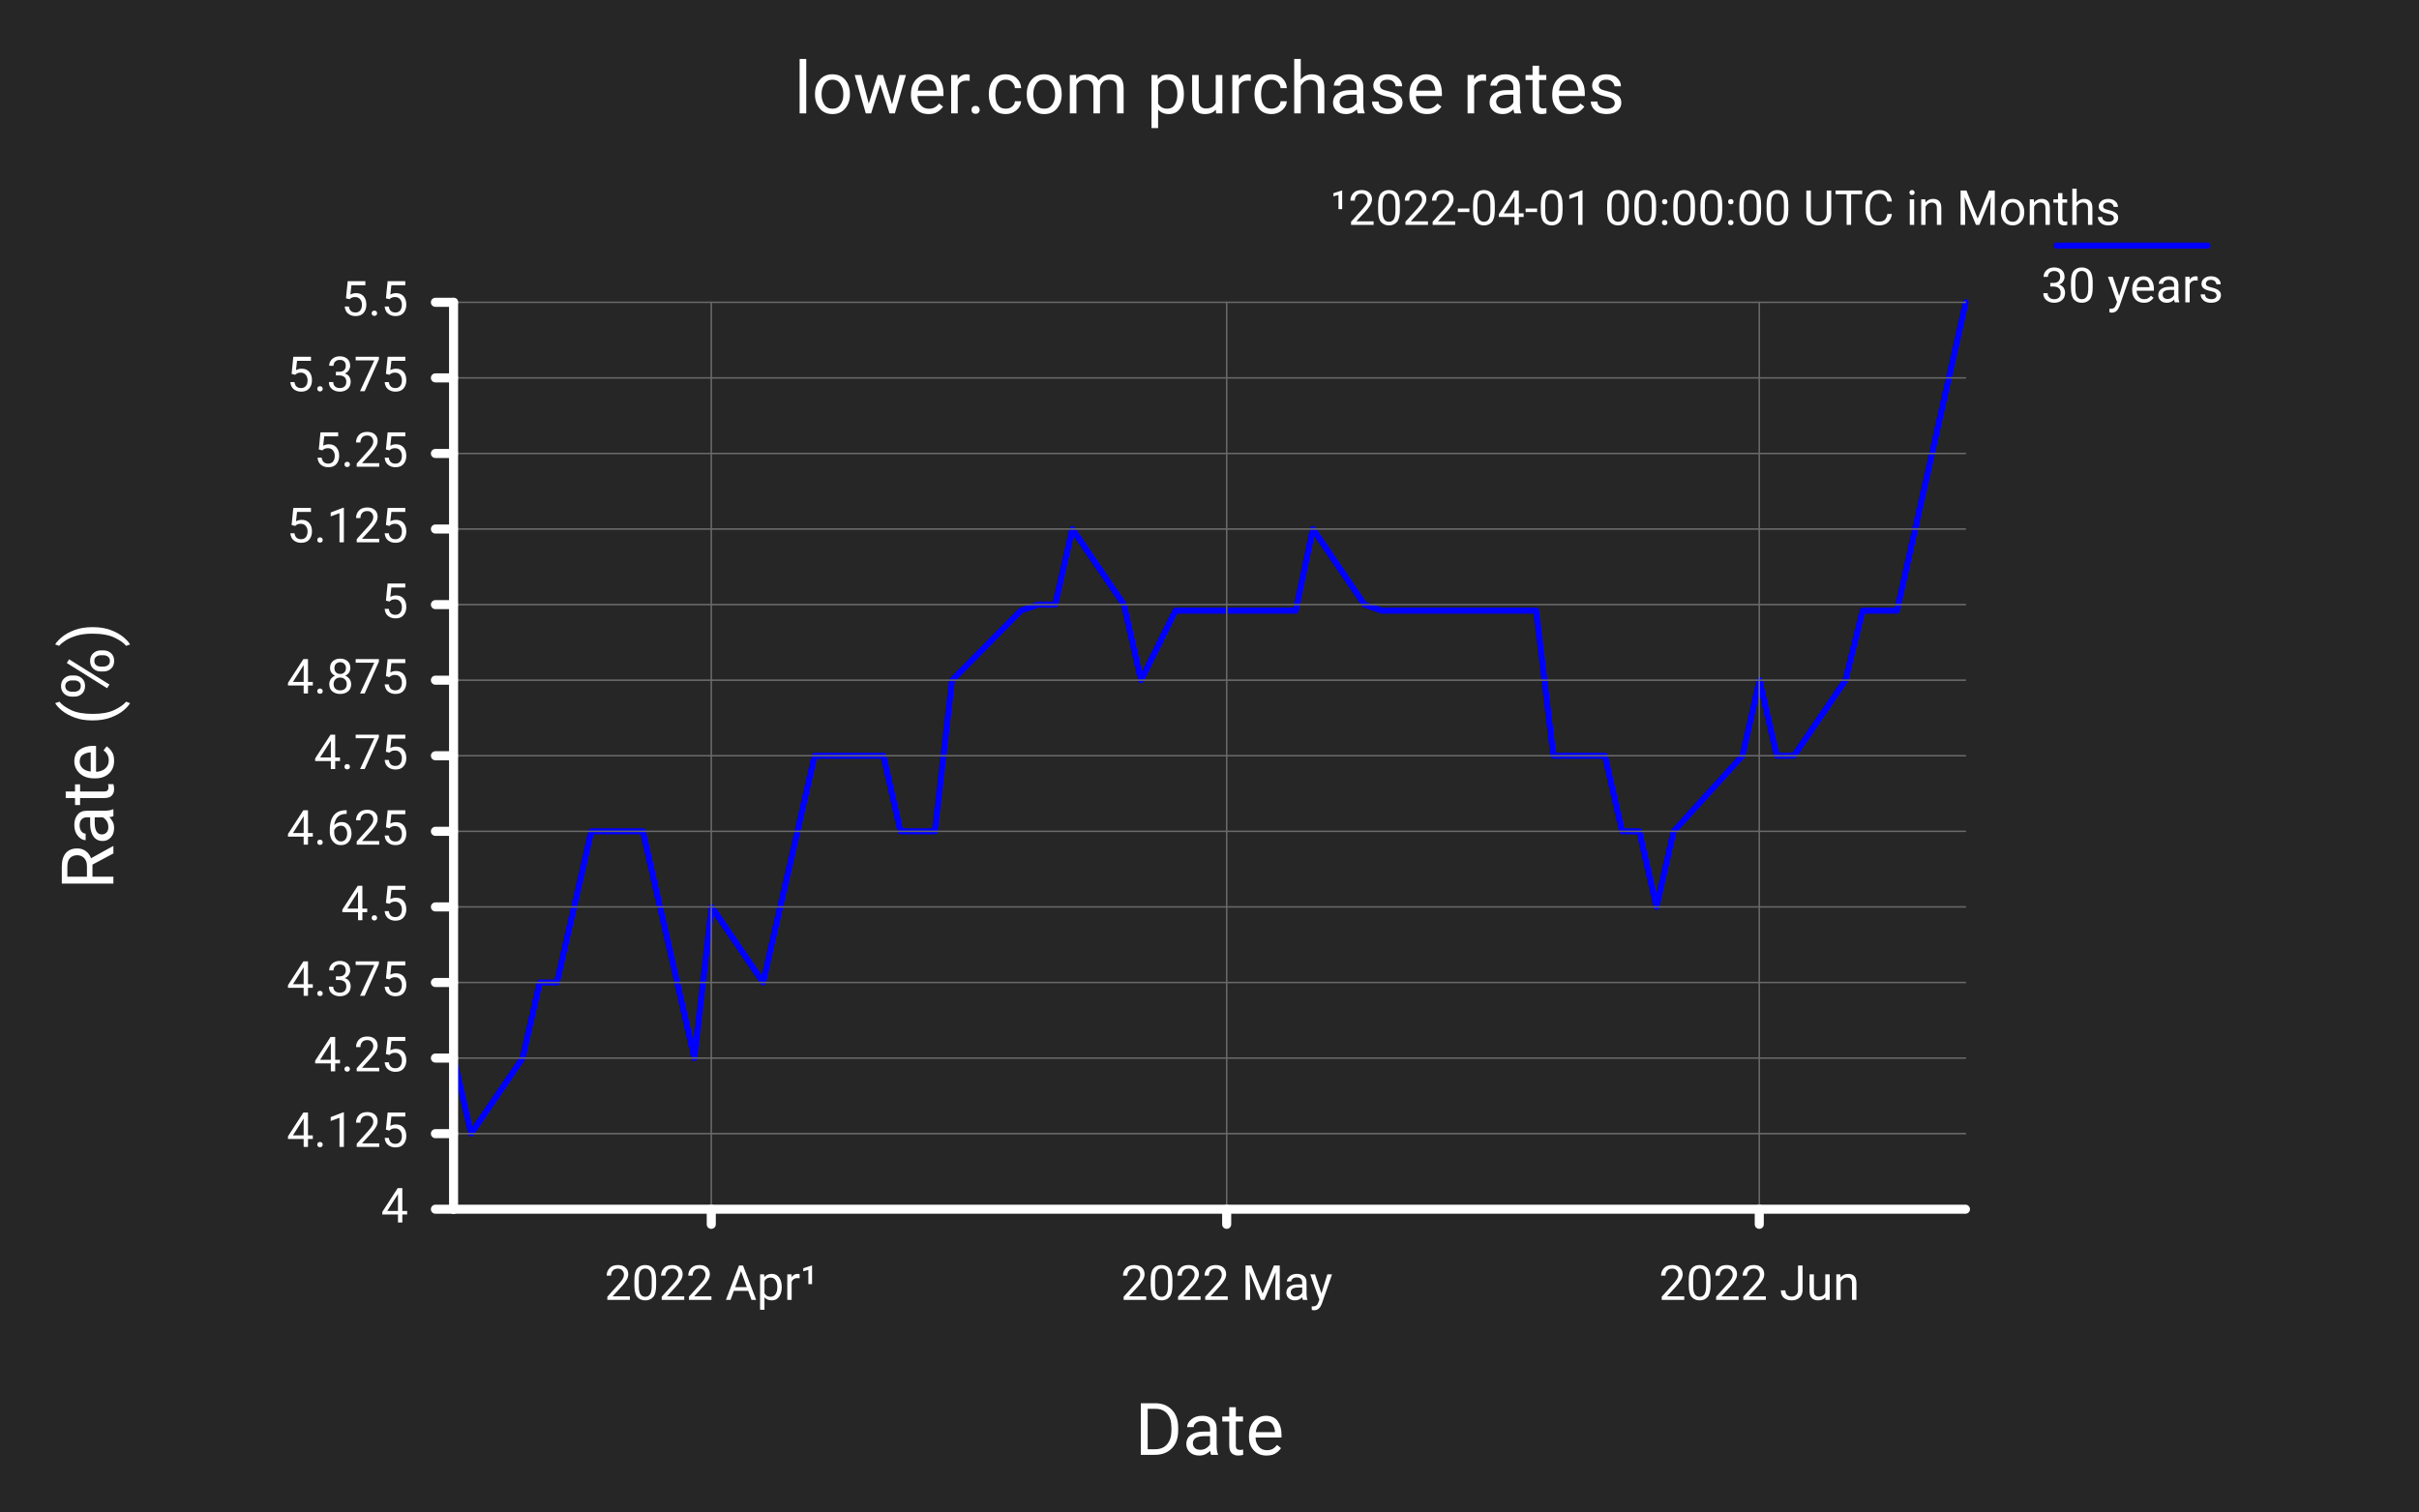
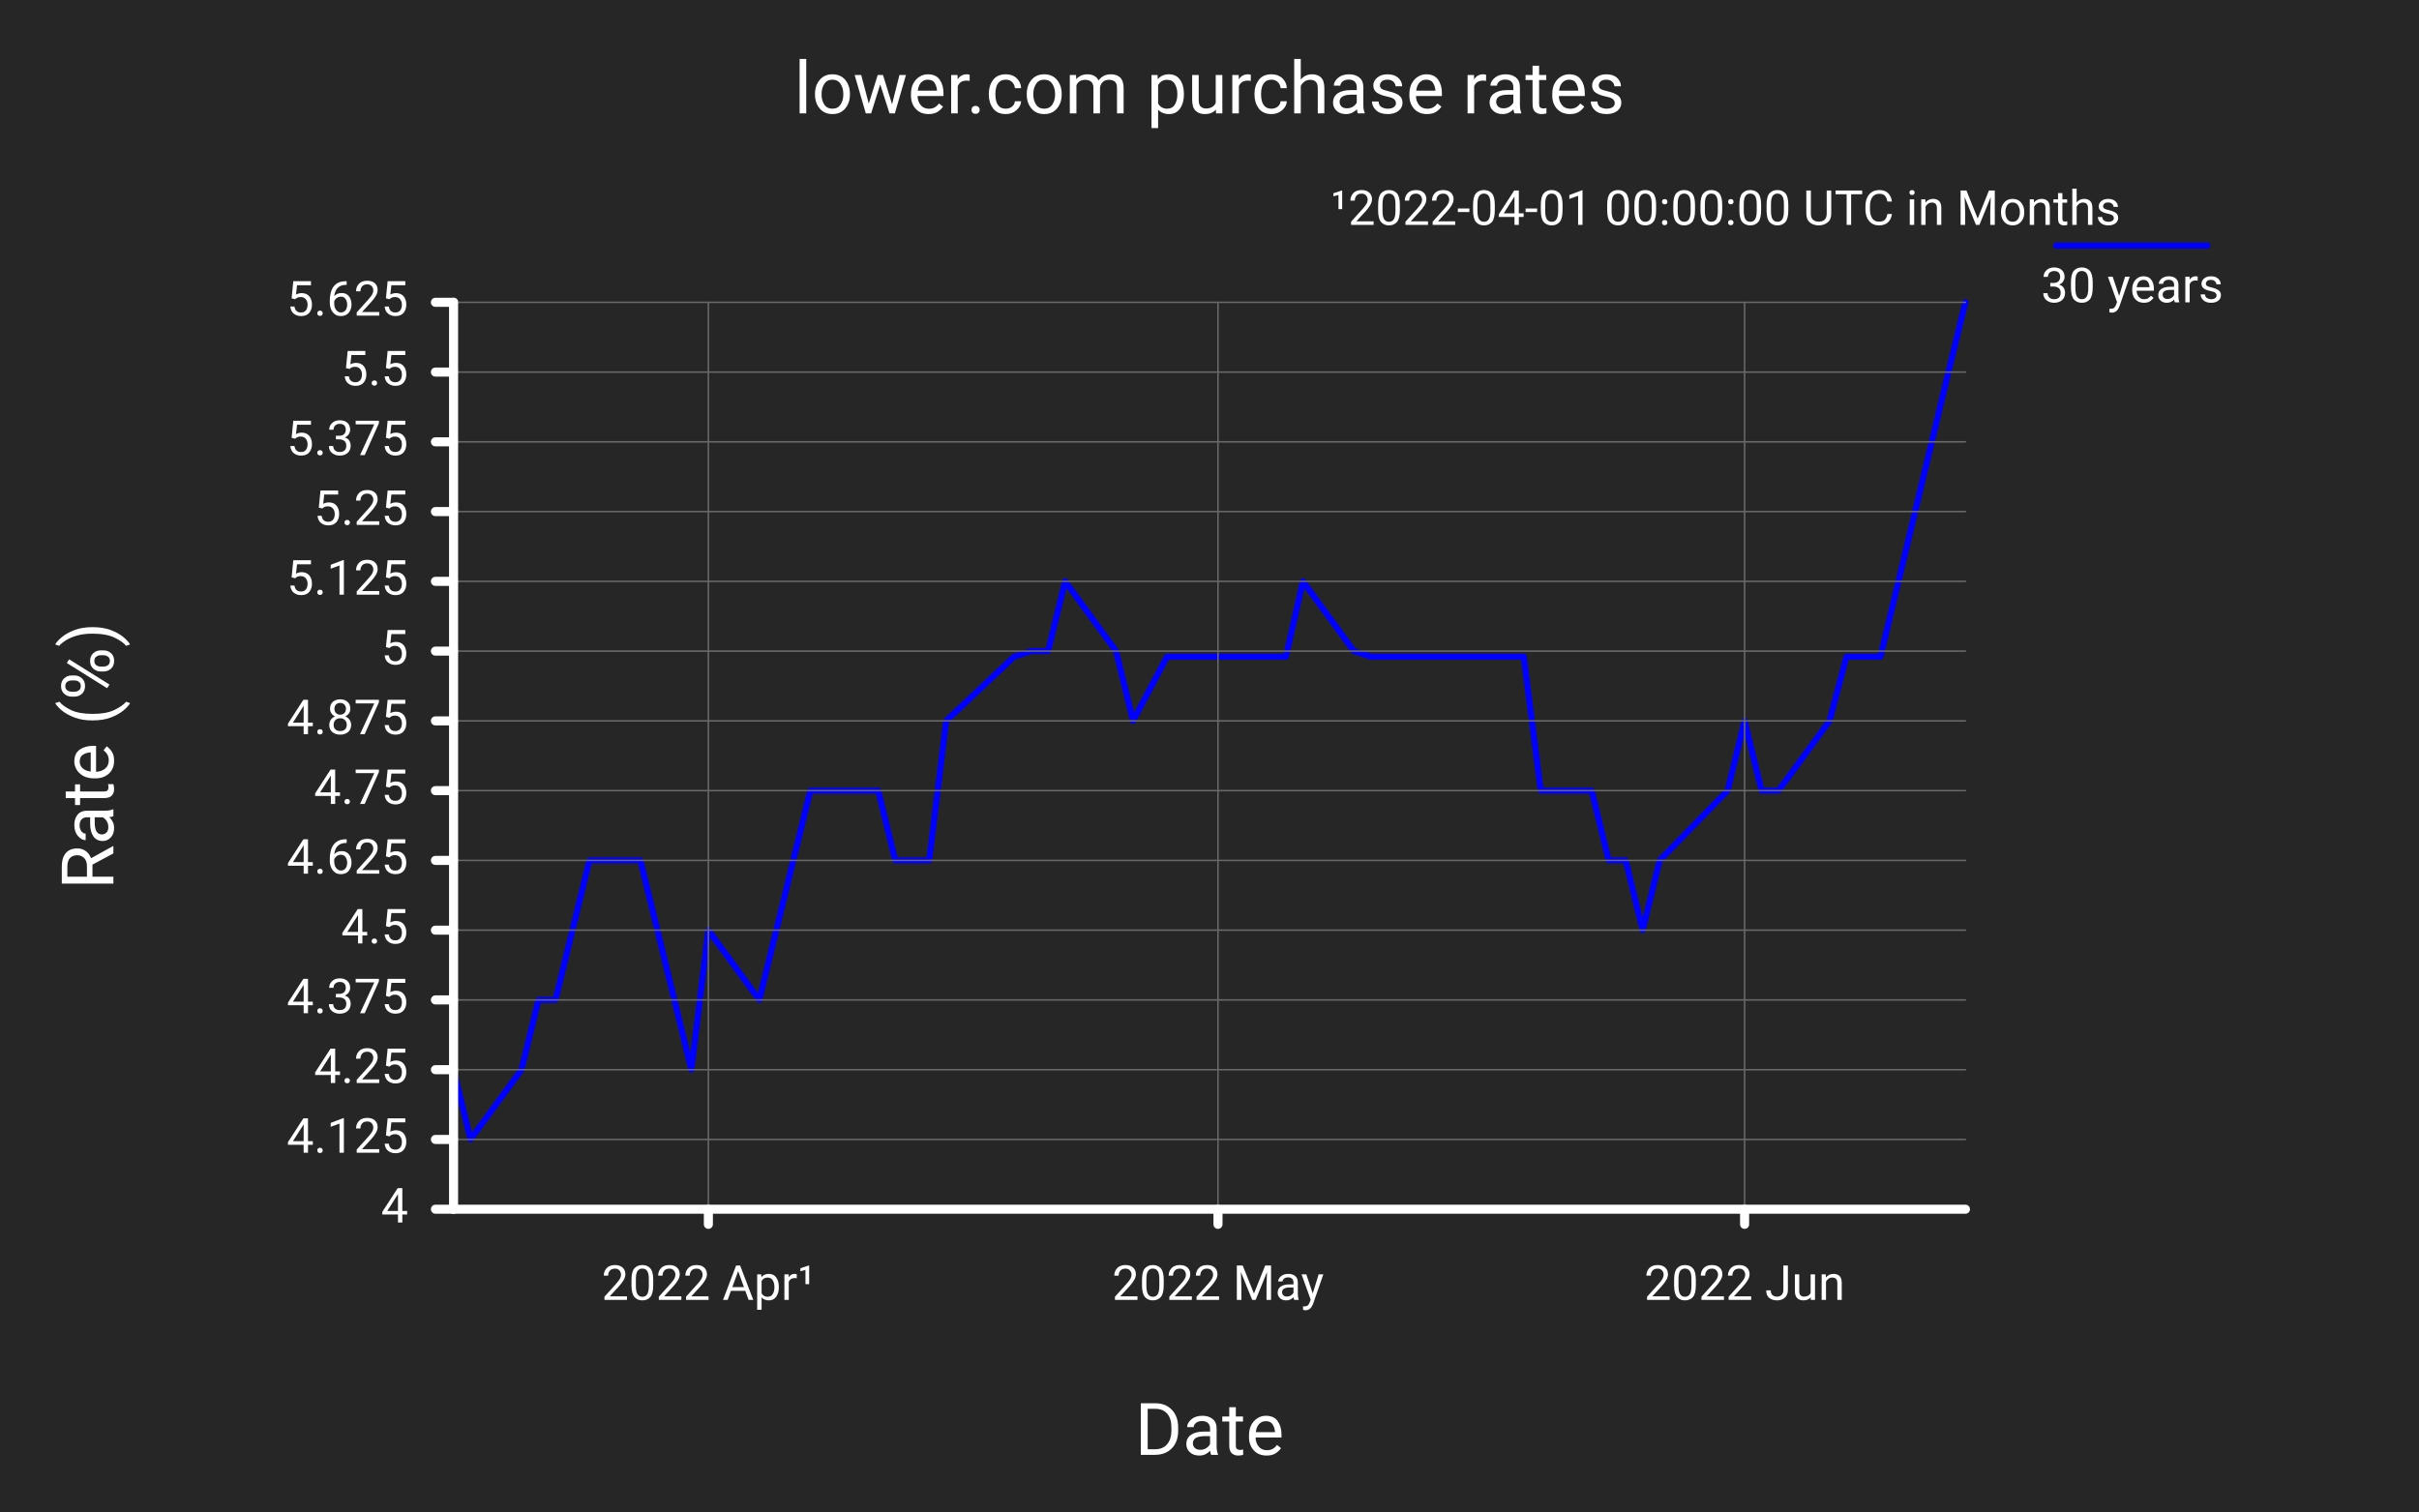
<svg xmlns="http://www.w3.org/2000/svg" class="poloto" width="800" height="500" viewBox="0 0 800 500">
  <style>.poloto{stroke-linecap:round;stroke-linejoin:round;font-family:Roboto,sans-serif;font-size:16px;}.poloto_background{fill:#262626;}.poloto_scatter{stroke-width:7}.poloto_tick_line{stroke:dimgray;stroke-width:0.5}.poloto_line{stroke-width:2}.poloto_text{fill: white;}.poloto_axis_lines{stroke: white;stroke-width:3;fill:none;stroke-dasharray:none}.poloto_title{font-size:24px;dominant-baseline:start;text-anchor:middle;}.poloto_xname{font-size:24px;dominant-baseline:start;text-anchor:middle;}.poloto_yname{font-size:24px;dominant-baseline:start;text-anchor:middle;}.poloto0stroke{stroke:blue;}.poloto1stroke{stroke:red;}.poloto2stroke{stroke:green;}.poloto3stroke{stroke:gold;}.poloto4stroke{stroke:aqua;}.poloto5stroke{stroke:lime;}.poloto6stroke{stroke:orange;}.poloto7stroke{stroke:chocolate;}.poloto0fill{fill:blue;}.poloto1fill{fill:red;}.poloto2fill{fill:green;}.poloto3fill{fill:gold;}.poloto4fill{fill:aqua;}.poloto5fill{fill:lime;}.poloto6fill{fill:orange;}.poloto7fill{fill:chocolate;}</style>
  <circle r="1e5" class="poloto_background" />
  <text class="poloto_text poloto_legend_text" x="675" y="100">30 years</text>
  <line class="poloto_line poloto_legend_icon poloto0stroke poloto0legend" stroke="black" x1="680" x2="730" y1="81.25" y2="81.25" />
-   <path class="poloto_line poloto0stroke" fill="none" stroke="black" d=" M 150.00 350.00 L 155.68 375.00 L 172.73 350.00 L 178.41 325.00 L 184.09 325.00 L 184.09 325.00 L 195.45 275.00 L 212.50 275.00 L 218.18 300.00 L 223.86 325.00 L 229.55 350.00 L 235.23 300.00 L 252.27 325.00 L 257.95 300.00 L 263.64 275.00 L 269.32 250.00 L 275.00 250.00 L 292.05 250.00 L 297.73 275.00 L 303.41 275.00 L 309.09 275.00 L 314.77 225.00 L 337.50 202.00 L 343.18 200.00 L 348.86 200.00 L 354.55 175.00 L 371.59 200.00 L 377.27 225.00 L 388.64 202.00 L 394.32 202.00 L 411.36 202.00 L 417.05 202.00 L 422.73 202.00 L 428.41 202.00 L 434.09 175.00 L 451.14 200.00 L 456.82 202.00 L 456.82 202.00 L 462.50 202.00 L 468.18 202.00 L 473.86 202.00 L 490.91 202.00 L 496.59 202.00 L 502.27 202.00 L 502.27 202.00 L 507.95 202.00 L 513.64 250.00 L 530.68 250.00 L 536.36 275.00 L 542.05 275.00 L 547.73 300.00 L 553.41 275.00 L 576.14 250.00 L 581.82 225.00 L 587.50 250.00 L 593.18 250.00 L 610.23 225.00 L 615.91 202.00 L 621.59 202.00 L 627.27 202.00 L 650.00 100.00" />
+   <path class="poloto_line poloto0stroke" fill="none" stroke="black" d=" M 150.00 353.85 L 155.62 376.92 L 172.47 353.85 L 178.09 330.77 L 183.71 330.77 L 183.71 330.77 L 194.94 284.62 L 211.80 284.62 L 217.42 307.69 L 223.03 330.77 L 228.65 353.85 L 234.27 307.69 L 251.12 330.77 L 256.74 307.69 L 262.36 284.62 L 267.98 261.54 L 273.60 261.54 L 290.45 261.54 L 296.07 284.62 L 301.69 284.62 L 307.30 284.62 L 312.92 238.46 L 335.39 217.23 L 341.01 215.38 L 346.63 215.38 L 352.25 192.31 L 369.10 215.38 L 374.72 238.46 L 385.96 217.23 L 391.57 217.23 L 408.43 217.23 L 414.04 217.23 L 419.66 217.23 L 425.28 217.23 L 430.90 192.31 L 447.75 215.38 L 453.37 217.23 L 453.37 217.23 L 458.99 217.23 L 464.61 217.23 L 470.22 217.23 L 487.08 217.23 L 492.70 217.23 L 498.31 217.23 L 498.31 217.23 L 503.93 217.23 L 509.55 261.54 L 526.40 261.54 L 532.02 284.62 L 537.64 284.62 L 543.26 307.69 L 548.88 284.62 L 571.35 261.54 L 576.97 238.46 L 582.58 261.54 L 588.20 261.54 L 605.06 238.46 L 610.67 217.23 L 616.29 217.23 L 621.91 217.23 L 644.38 123.08 L 650.00 100.00" />
  <text class="poloto_labels poloto_text poloto_title" x="400" y="37.5">lower.com purchase rates</text>
  <text class="poloto_labels poloto_text poloto_xname" x="400" y="481.25">Date</text>
  <text class="poloto_labels poloto_text poloto_yname" transform="rotate(-90,37.5,250)" x="37.5" y="250">Rate (%)</text>
  <text class="poloto_tick_labels poloto_text" dominant-baseline="middle" text-anchor="start" x="150" y="70" />
  <line class="poloto_axis_lines" stroke="black" x1="150" x2="144" y1="400" y2="400" />
  <line class="poloto_tick_line" stroke="black" x1="150" x2="650" y1="400" y2="400" />
  <text class="poloto_tick_labels poloto_text" dominant-baseline="middle" text-anchor="end" x="135" y="400">4</text>
-   <line class="poloto_axis_lines" stroke="black" x1="150" x2="144" y1="375" y2="375" />
-   <line class="poloto_tick_line" stroke="black" x1="150" x2="650" y1="375" y2="375" />
-   <text class="poloto_tick_labels poloto_text" dominant-baseline="middle" text-anchor="end" x="135" y="375">4.125</text>
-   <line class="poloto_axis_lines" stroke="black" x1="150" x2="144" y1="350" y2="350" />
-   <line class="poloto_tick_line" stroke="black" x1="150" x2="650" y1="350" y2="350" />
-   <text class="poloto_tick_labels poloto_text" dominant-baseline="middle" text-anchor="end" x="135" y="350">4.25</text>
-   <line class="poloto_axis_lines" stroke="black" x1="150" x2="144" y1="325" y2="325" />
-   <line class="poloto_tick_line" stroke="black" x1="150" x2="650" y1="325" y2="325" />
-   <text class="poloto_tick_labels poloto_text" dominant-baseline="middle" text-anchor="end" x="135" y="325">4.375</text>
-   <line class="poloto_axis_lines" stroke="black" x1="150" x2="144" y1="300" y2="300" />
-   <line class="poloto_tick_line" stroke="black" x1="150" x2="650" y1="300" y2="300" />
-   <text class="poloto_tick_labels poloto_text" dominant-baseline="middle" text-anchor="end" x="135" y="300">4.5</text>
-   <line class="poloto_axis_lines" stroke="black" x1="150" x2="144" y1="275" y2="275" />
-   <line class="poloto_tick_line" stroke="black" x1="150" x2="650" y1="275" y2="275" />
-   <text class="poloto_tick_labels poloto_text" dominant-baseline="middle" text-anchor="end" x="135" y="275">4.625</text>
-   <line class="poloto_axis_lines" stroke="black" x1="150" x2="144" y1="250" y2="250" />
-   <line class="poloto_tick_line" stroke="black" x1="150" x2="650" y1="250" y2="250" />
-   <text class="poloto_tick_labels poloto_text" dominant-baseline="middle" text-anchor="end" x="135" y="250">4.75</text>
-   <line class="poloto_axis_lines" stroke="black" x1="150" x2="144" y1="225" y2="225" />
-   <line class="poloto_tick_line" stroke="black" x1="150" x2="650" y1="225" y2="225" />
-   <text class="poloto_tick_labels poloto_text" dominant-baseline="middle" text-anchor="end" x="135" y="225">4.875</text>
-   <line class="poloto_axis_lines" stroke="black" x1="150" x2="144" y1="200" y2="200" />
-   <line class="poloto_tick_line" stroke="black" x1="150" x2="650" y1="200" y2="200" />
-   <text class="poloto_tick_labels poloto_text" dominant-baseline="middle" text-anchor="end" x="135" y="200">5</text>
-   <line class="poloto_axis_lines" stroke="black" x1="150" x2="144" y1="175" y2="175" />
-   <line class="poloto_tick_line" stroke="black" x1="150" x2="650" y1="175" y2="175" />
-   <text class="poloto_tick_labels poloto_text" dominant-baseline="middle" text-anchor="end" x="135" y="175">5.125</text>
-   <line class="poloto_axis_lines" stroke="black" x1="150" x2="144" y1="150" y2="150" />
-   <line class="poloto_tick_line" stroke="black" x1="150" x2="650" y1="150" y2="150" />
-   <text class="poloto_tick_labels poloto_text" dominant-baseline="middle" text-anchor="end" x="135" y="150">5.25</text>
-   <line class="poloto_axis_lines" stroke="black" x1="150" x2="144" y1="125" y2="125" />
-   <line class="poloto_tick_line" stroke="black" x1="150" x2="650" y1="125" y2="125" />
-   <text class="poloto_tick_labels poloto_text" dominant-baseline="middle" text-anchor="end" x="135" y="125">5.375</text>
+   <line class="poloto_axis_lines" stroke="black" x1="150" x2="144" y1="376.923" y2="376.923" />
+   <line class="poloto_tick_line" stroke="black" x1="150" x2="650" y1="376.923" y2="376.923" />
+   <text class="poloto_tick_labels poloto_text" dominant-baseline="middle" text-anchor="end" x="135" y="376.923">4.125</text>
+   <line class="poloto_axis_lines" stroke="black" x1="150" x2="144" y1="353.846" y2="353.846" />
+   <line class="poloto_tick_line" stroke="black" x1="150" x2="650" y1="353.846" y2="353.846" />
+   <text class="poloto_tick_labels poloto_text" dominant-baseline="middle" text-anchor="end" x="135" y="353.846">4.25</text>
+   <line class="poloto_axis_lines" stroke="black" x1="150" x2="144" y1="330.769" y2="330.769" />
+   <line class="poloto_tick_line" stroke="black" x1="150" x2="650" y1="330.769" y2="330.769" />
+   <text class="poloto_tick_labels poloto_text" dominant-baseline="middle" text-anchor="end" x="135" y="330.769">4.375</text>
+   <line class="poloto_axis_lines" stroke="black" x1="150" x2="144" y1="307.692" y2="307.692" />
+   <line class="poloto_tick_line" stroke="black" x1="150" x2="650" y1="307.692" y2="307.692" />
+   <text class="poloto_tick_labels poloto_text" dominant-baseline="middle" text-anchor="end" x="135" y="307.692">4.5</text>
+   <line class="poloto_axis_lines" stroke="black" x1="150" x2="144" y1="284.615" y2="284.615" />
+   <line class="poloto_tick_line" stroke="black" x1="150" x2="650" y1="284.615" y2="284.615" />
+   <text class="poloto_tick_labels poloto_text" dominant-baseline="middle" text-anchor="end" x="135" y="284.615">4.625</text>
+   <line class="poloto_axis_lines" stroke="black" x1="150" x2="144" y1="261.538" y2="261.538" />
+   <line class="poloto_tick_line" stroke="black" x1="150" x2="650" y1="261.538" y2="261.538" />
+   <text class="poloto_tick_labels poloto_text" dominant-baseline="middle" text-anchor="end" x="135" y="261.538">4.75</text>
+   <line class="poloto_axis_lines" stroke="black" x1="150" x2="144" y1="238.462" y2="238.462" />
+   <line class="poloto_tick_line" stroke="black" x1="150" x2="650" y1="238.462" y2="238.462" />
+   <text class="poloto_tick_labels poloto_text" dominant-baseline="middle" text-anchor="end" x="135" y="238.462">4.875</text>
+   <line class="poloto_axis_lines" stroke="black" x1="150" x2="144" y1="215.385" y2="215.385" />
+   <line class="poloto_tick_line" stroke="black" x1="150" x2="650" y1="215.385" y2="215.385" />
+   <text class="poloto_tick_labels poloto_text" dominant-baseline="middle" text-anchor="end" x="135" y="215.385">5</text>
+   <line class="poloto_axis_lines" stroke="black" x1="150" x2="144" y1="192.308" y2="192.308" />
+   <line class="poloto_tick_line" stroke="black" x1="150" x2="650" y1="192.308" y2="192.308" />
+   <text class="poloto_tick_labels poloto_text" dominant-baseline="middle" text-anchor="end" x="135" y="192.308">5.125</text>
+   <line class="poloto_axis_lines" stroke="black" x1="150" x2="144" y1="169.231" y2="169.231" />
+   <line class="poloto_tick_line" stroke="black" x1="150" x2="650" y1="169.231" y2="169.231" />
+   <text class="poloto_tick_labels poloto_text" dominant-baseline="middle" text-anchor="end" x="135" y="169.231">5.25</text>
+   <line class="poloto_axis_lines" stroke="black" x1="150" x2="144" y1="146.154" y2="146.154" />
+   <line class="poloto_tick_line" stroke="black" x1="150" x2="650" y1="146.154" y2="146.154" />
+   <text class="poloto_tick_labels poloto_text" dominant-baseline="middle" text-anchor="end" x="135" y="146.154">5.375</text>
+   <line class="poloto_axis_lines" stroke="black" x1="150" x2="144" y1="123.077" y2="123.077" />
+   <line class="poloto_tick_line" stroke="black" x1="150" x2="650" y1="123.077" y2="123.077" />
+   <text class="poloto_tick_labels poloto_text" dominant-baseline="middle" text-anchor="end" x="135" y="123.077">5.5</text>
  <line class="poloto_axis_lines" stroke="black" x1="150" x2="144" y1="100" y2="100" />
  <line class="poloto_tick_line" stroke="black" x1="150" x2="650" y1="100" y2="100" />
-   <text class="poloto_tick_labels poloto_text" dominant-baseline="middle" text-anchor="end" x="135" y="100">5.5</text>
+   <text class="poloto_tick_labels poloto_text" dominant-baseline="middle" text-anchor="end" x="135" y="100">5.625</text>
  <text class="poloto_tick_labels poloto_text" dominant-baseline="middle" text-anchor="start" x="440" y="70">¹2022-04-01 00:00:00 UTC in Months</text>
-   <line class="poloto_axis_lines" stroke="black" x1="235.227" x2="235.227" y1="400" y2="405" />
-   <line class="poloto_tick_line" stroke="black" x1="235.227" x2="235.227" y1="400" y2="100" />
-   <text class="poloto_tick_labels poloto_text" dominant-baseline="start" text-anchor="middle" x="235.227" y="430">2022 Apr¹</text>
-   <line class="poloto_axis_lines" stroke="black" x1="405.682" x2="405.682" y1="400" y2="405" />
-   <line class="poloto_tick_line" stroke="black" x1="405.682" x2="405.682" y1="400" y2="100" />
-   <text class="poloto_tick_labels poloto_text" dominant-baseline="start" text-anchor="middle" x="405.682" y="430">2022 May</text>
-   <line class="poloto_axis_lines" stroke="black" x1="581.818" x2="581.818" y1="400" y2="405" />
-   <line class="poloto_tick_line" stroke="black" x1="581.818" x2="581.818" y1="400" y2="100" />
-   <text class="poloto_tick_labels poloto_text" dominant-baseline="start" text-anchor="middle" x="581.818" y="430">2022 Jun</text>
+   <line class="poloto_axis_lines" stroke="black" x1="234.27" x2="234.27" y1="400" y2="405" />
+   <line class="poloto_tick_line" stroke="black" x1="234.27" x2="234.27" y1="400" y2="100" />
+   <text class="poloto_tick_labels poloto_text" dominant-baseline="start" text-anchor="middle" x="234.27" y="430">2022 Apr¹</text>
+   <line class="poloto_axis_lines" stroke="black" x1="402.809" x2="402.809" y1="400" y2="405" />
+   <line class="poloto_tick_line" stroke="black" x1="402.809" x2="402.809" y1="400" y2="100" />
+   <text class="poloto_tick_labels poloto_text" dominant-baseline="start" text-anchor="middle" x="402.809" y="430">2022 May</text>
+   <line class="poloto_axis_lines" stroke="black" x1="576.966" x2="576.966" y1="400" y2="405" />
+   <line class="poloto_tick_line" stroke="black" x1="576.966" x2="576.966" y1="400" y2="100" />
+   <text class="poloto_tick_labels poloto_text" dominant-baseline="start" text-anchor="middle" x="576.966" y="430">2022 Jun</text>
  <path stroke="black" fill="none" class="poloto_axis_lines" d=" M 150 400 L 650 400" />
  <path stroke="black" fill="none" class="poloto_axis_lines" d=" M 150 400 L 150 100" />
</svg>
